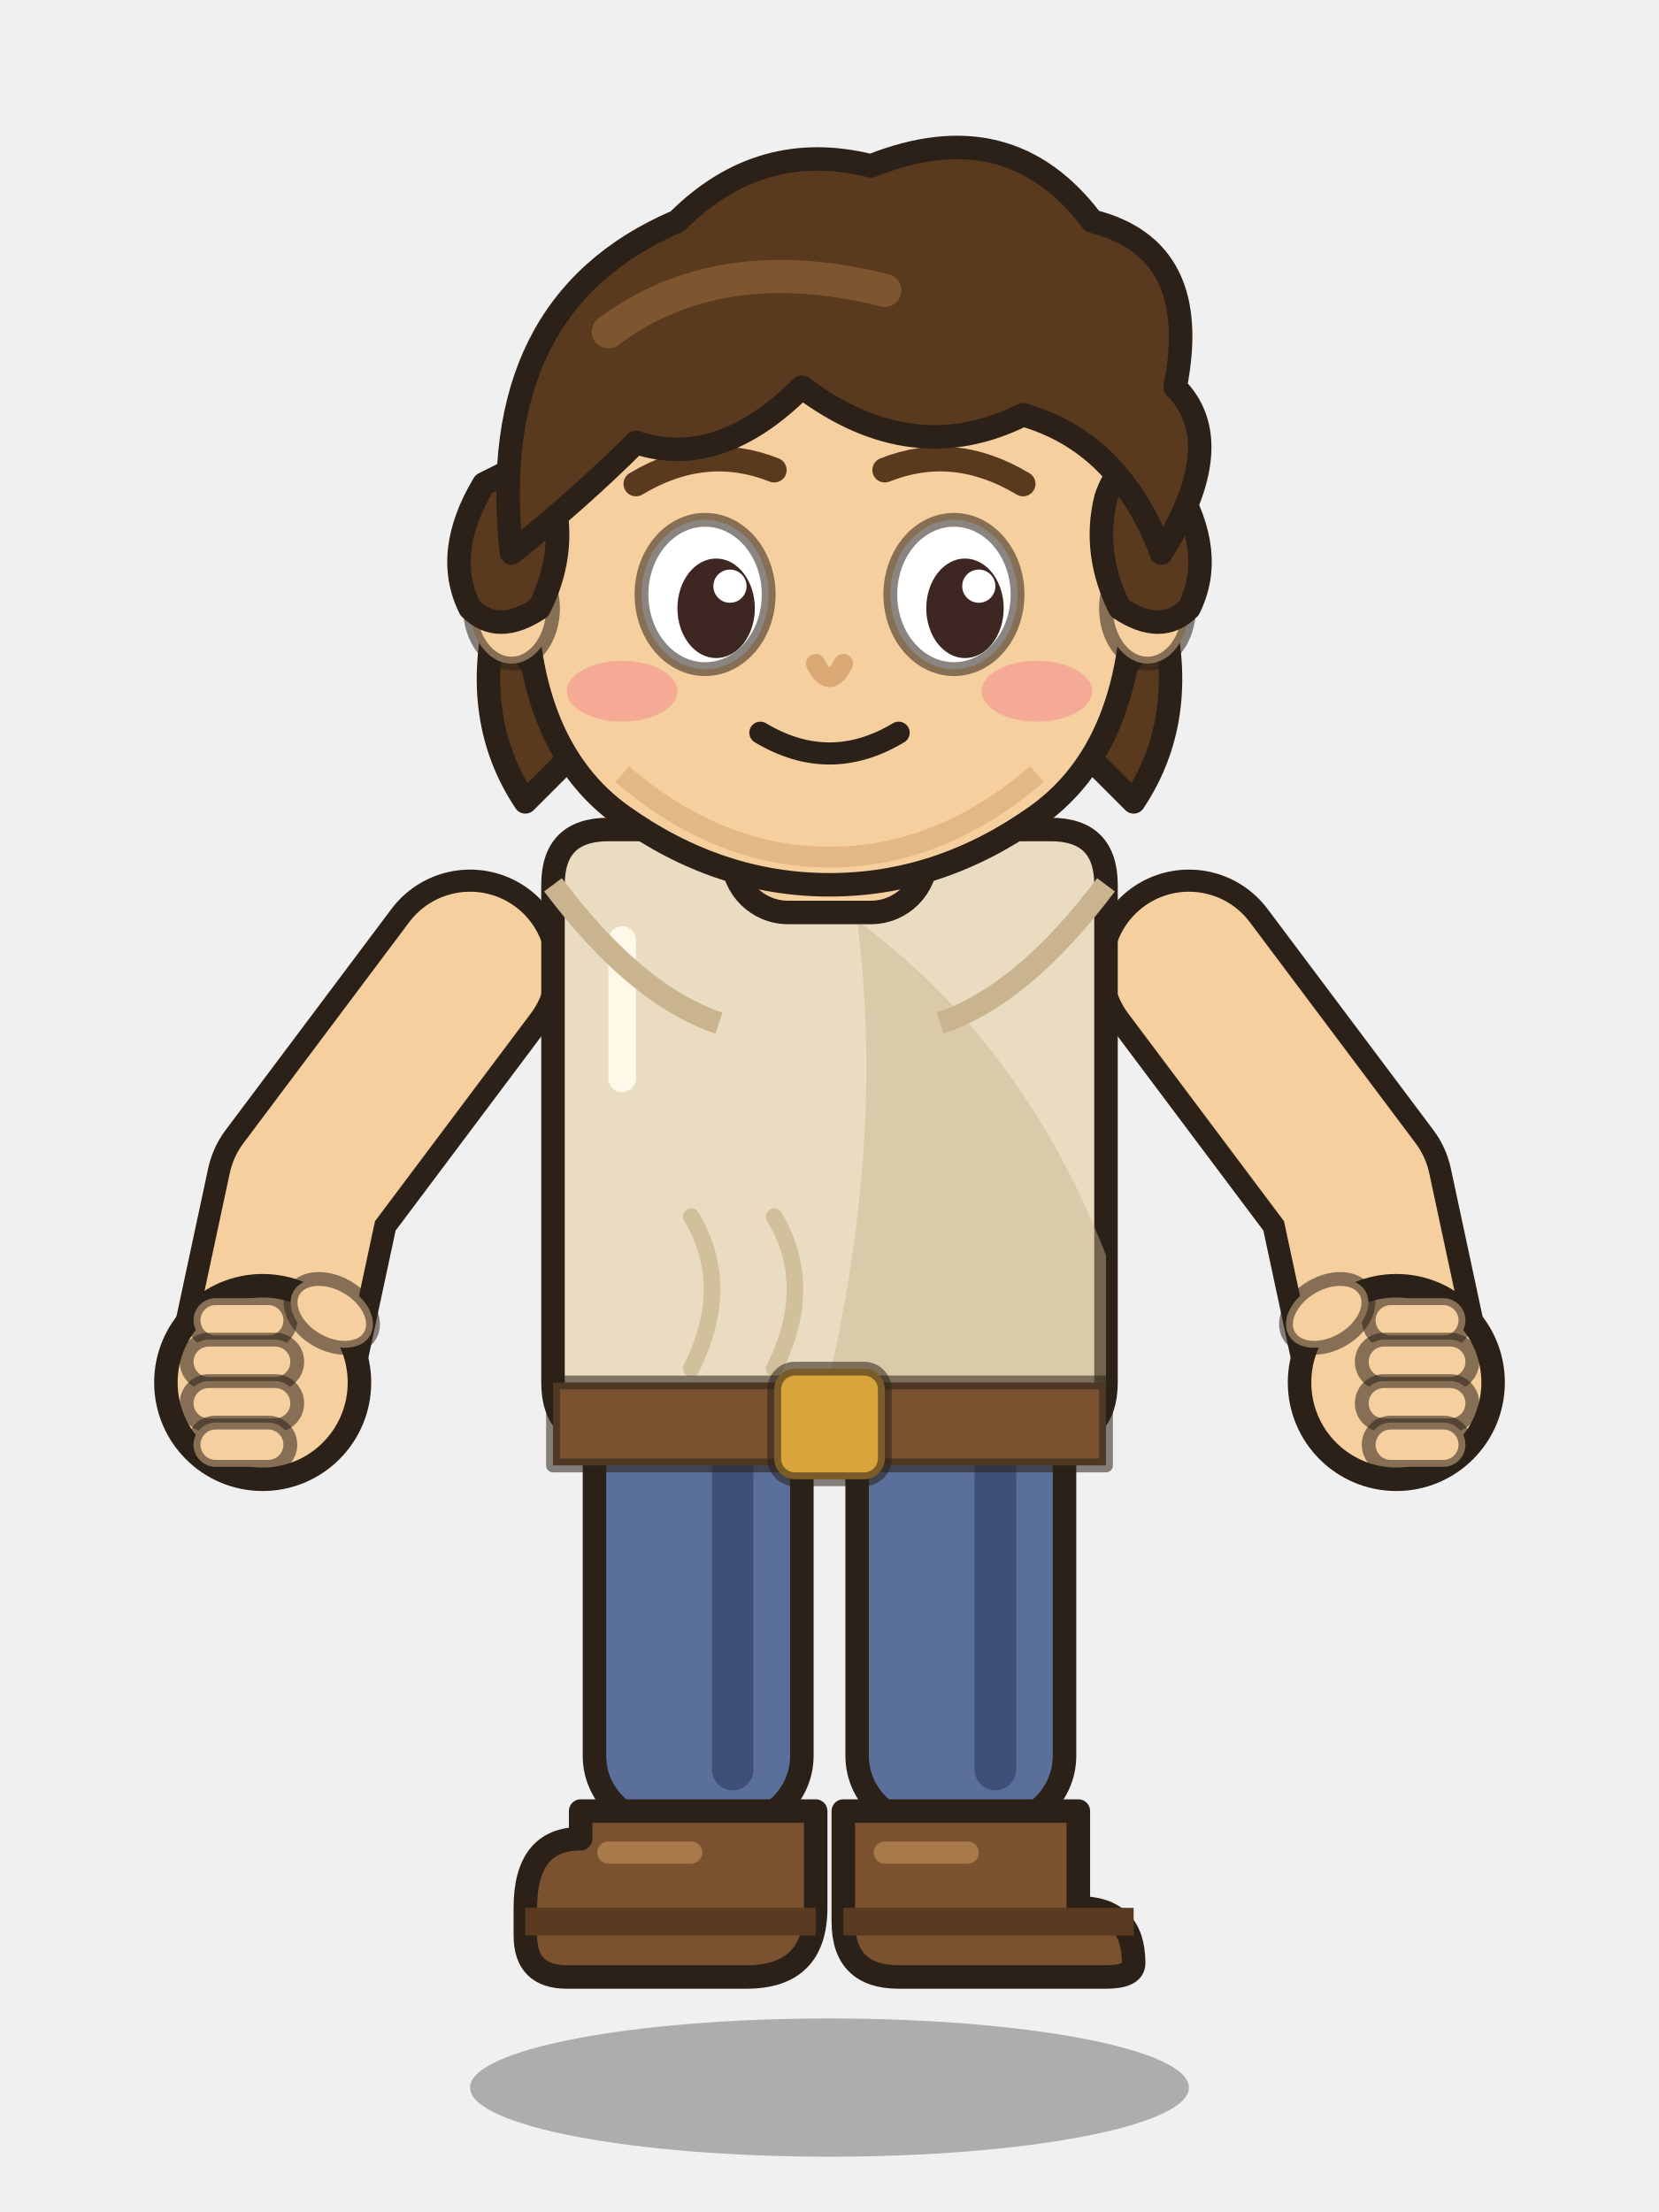
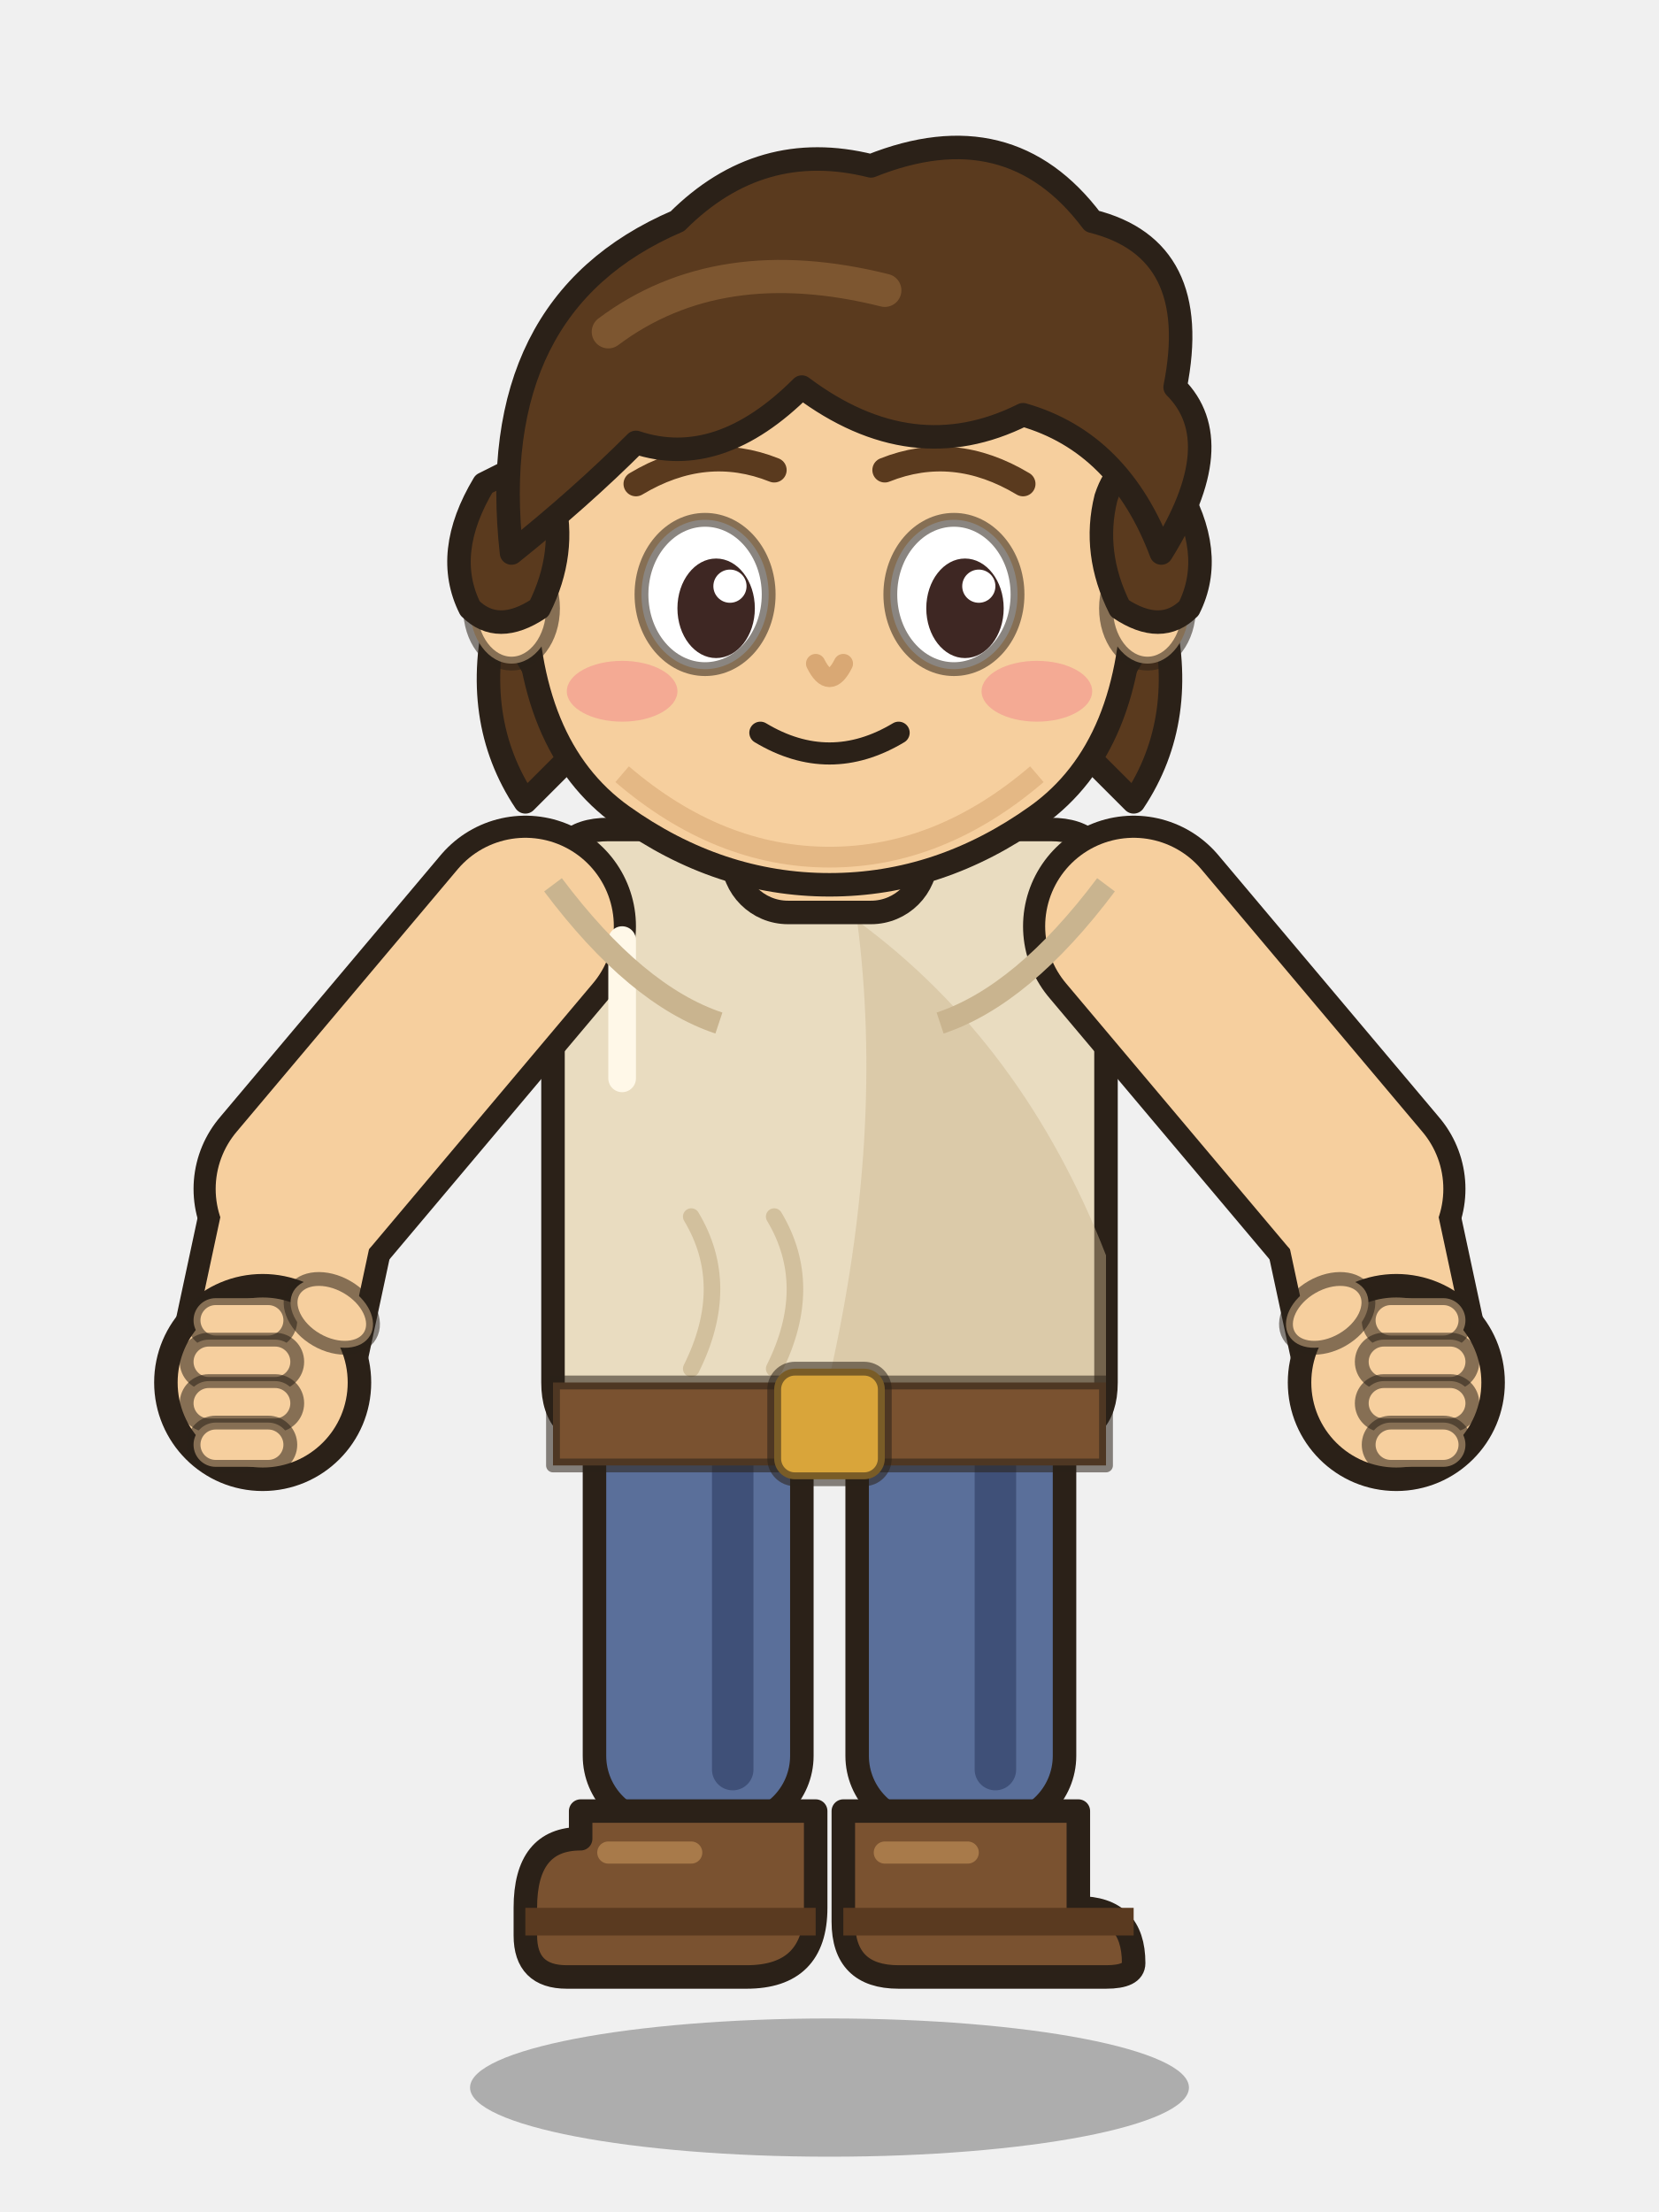
<svg xmlns="http://www.w3.org/2000/svg" width="120" height="160" viewBox="0 0 120 160">
  <ellipse cx="60" cy="151" rx="26" ry="5" fill="#000" opacity=".28" />
  <rect x="43" y="100" width="15" height="32" rx="5" fill="#5a6f9a" stroke="#2b2118" stroke-width="1.7" stroke-linejoin="round" stroke-linecap="round" />
  <rect x="62" y="100" width="15" height="32" rx="5" fill="#5a6f9a" stroke="#2b2118" stroke-width="1.7" stroke-linejoin="round" stroke-linecap="round" />
  <path d="M53,104 v24 M72,104 v24" stroke="#3f5078" stroke-width="3" stroke-linecap="round" />
  <path d="M42,131 h17 v7 q0,5 -5,5 h-13 q-3,0 -3,-3 v-2 q0,-5 4,-5z" fill="#7a5230" stroke="#2b2118" stroke-width="1.7" stroke-linejoin="round" stroke-linecap="round" />
  <path d="M61,131 h17 v7 q4,0 4,4 q0,1 -2,1 h-15 q-4,0 -4,-4z" fill="#7a5230" stroke="#2b2118" stroke-width="1.7" stroke-linejoin="round" stroke-linecap="round" />
  <path d="M38,139 h21 M61,139 h21" stroke="#5a3a20" stroke-width="2" />
  <path d="M44,134 h6 M64,134 h6" stroke="#a87a4a" stroke-width="1.6" stroke-linecap="round" />
-   <path d="M34,70 L22,86 L19,100" fill="none" stroke="#2b2118" stroke-width="14.2" stroke-linecap="round" stroke-linejoin="round" />
-   <path d="M86,70 L98,86 L101,100" fill="none" stroke="#2b2118" stroke-width="14.2" stroke-linecap="round" stroke-linejoin="round" />
-   <path d="M34,70 L22,86 L19,100" fill="none" stroke="#f6cf9e" stroke-width="11" stroke-linecap="round" stroke-linejoin="round" />
-   <path d="M86,70 L98,86 L101,100" fill="none" stroke="#f6cf9e" stroke-width="11" stroke-linecap="round" stroke-linejoin="round" />
  <path d="M40,64 q0,-4 4,-4 h32 q4,0 4,4 v36 q0,4 -4,4 h-32 q-4,0 -4,-4z" fill="#e9dcc0" stroke="#2b2118" stroke-width="1.7" stroke-linejoin="round" stroke-linecap="round" />
+   <path d="M38,67 L22,86 L19,100" fill="none" stroke="#2b2118" stroke-width="14.2" stroke-linecap="round" stroke-linejoin="round" />
+   <path d="M38,67 L22,86" fill="none" stroke="#2b2118" stroke-width="16" stroke-linecap="round" stroke-linejoin="round" />
+   <path d="M82,67 L98,86 L101,100" fill="none" stroke="#2b2118" stroke-width="14.2" stroke-linecap="round" stroke-linejoin="round" />
+   <path d="M82,67 L98,86" fill="none" stroke="#2b2118" stroke-width="16" stroke-linecap="round" stroke-linejoin="round" />
+   <path d="M38,67 L22,86 L19,100" fill="none" stroke="#f6cf9e" stroke-width="11" stroke-linecap="round" stroke-linejoin="round" />
+   <path d="M38,67 L22,86" fill="none" stroke="#f6cf9e" stroke-width="12.8" stroke-linecap="round" stroke-linejoin="round" />
+   <path d="M82,67 L98,86 L101,100" fill="none" stroke="#f6cf9e" stroke-width="11" stroke-linecap="round" stroke-linejoin="round" />
+   <path d="M82,67 L98,86" fill="none" stroke="#f6cf9e" stroke-width="12.8" stroke-linecap="round" stroke-linejoin="round" />
  <path d="M62,66.6 q12,8.8 18,24.2 v13.2 q-14,0 -20,-4.4 q4,-17.6 2,-33z" fill="#c9b48f" opacity=".45" />
  <path d="M45,68 v10" stroke="#fff8e8" stroke-width="2" stroke-linecap="round" />
  <path d="M50,88 q3,5 0,11" fill="none" stroke="#c9b48f" stroke-width="1.2" stroke-linecap="round" opacity=".7" />
  <path d="M56,88 q3,5 0,11" fill="none" stroke="#c9b48f" stroke-width="1.2" stroke-linecap="round" opacity=".7" />
  <path d="M40,64 q6,8 12,10 M80,64 q-6,8 -12,10" fill="none" stroke="#c9b48f" stroke-width="1.6" />
  <path d="M40,100 h40 v6 h-40z" fill="#7a5230" stroke="#2b2118" stroke-width="1" stroke-opacity=".55" stroke-linejoin="round" stroke-linecap="round" />
  <rect x="56" y="99" width="8" height="8" rx="1.5" fill="#d9a53a" stroke="#2b2118" stroke-width="1" stroke-opacity=".55" stroke-linejoin="round" stroke-linecap="round" />
  <g class="hand-back">
    <circle cx="19" cy="100" r="7" fill="#f6cf9e" stroke="#2b2118" stroke-width="1.7" stroke-linejoin="round" stroke-linecap="round" />
    <circle cx="101" cy="100" r="7" fill="#f6cf9e" stroke="#2b2118" stroke-width="1.7" stroke-linejoin="round" stroke-linecap="round" />
  </g>
  <g class="hair-bottom">
    <path d="M36,44 q-2,8 2,14 l4,-4z M84,44 q2,8 -2,14 l-4,-4z" fill="#5a3a1e" stroke="#2b2118" stroke-width="1.7" stroke-linejoin="round" stroke-linecap="round" />
  </g>
  <rect x="53" y="52" width="14" height="14" rx="4" fill="#f6cf9e" stroke="#2b2118" stroke-width="1.7" stroke-linejoin="round" stroke-linecap="round" />
  <path d="M38,42 q0,-22 22,-22 q22,0 22,22 q0,12 -7,17 q-7,5 -15,5 q-8,0 -15,-5 q-7,-5 -7,-17z" fill="#f6cf9e" stroke="#2b2118" stroke-width="1.7" stroke-linejoin="round" stroke-linecap="round" />
  <ellipse cx="37" cy="44" rx="3" ry="4" fill="#f6cf9e" stroke="#2b2118" stroke-width="1" stroke-opacity=".55" stroke-linejoin="round" stroke-linecap="round" />
  <ellipse cx="83" cy="44" rx="3" ry="4" fill="#f6cf9e" stroke="#2b2118" stroke-width="1" stroke-opacity=".55" stroke-linejoin="round" stroke-linecap="round" />
  <path d="M45,56 q7,6 15,6 q8,0 15,-6" fill="none" stroke="#d9a874" stroke-width="1.5" opacity=".6" />
  <ellipse cx="51" cy="43" rx="4.6" ry="5.4" fill="#fff" stroke="#2b2118" stroke-width="1" stroke-opacity=".55" stroke-linejoin="round" stroke-linecap="round" />
  <ellipse cx="69" cy="43" rx="4.6" ry="5.4" fill="#fff" stroke="#2b2118" stroke-width="1" stroke-opacity=".55" stroke-linejoin="round" stroke-linecap="round" />
  <ellipse cx="51.8" cy="44" rx="2.8" ry="3.6" fill="#3e2723" />
  <ellipse cx="69.8" cy="44" rx="2.8" ry="3.6" fill="#3e2723" />
  <circle cx="52.8" cy="42.4" r="1.2" fill="#fff" />
  <circle cx="70.8" cy="42.4" r="1.2" fill="#fff" />
+   <g class="blink" opacity="0">
+     <ellipse cx="51" cy="43" rx="5.6" ry="6.4" fill="#f6cf9e" />
+     <ellipse cx="69" cy="43" rx="5.6" ry="6.4" fill="#f6cf9e" />
+     <path d="M46.4,44 q4.6,3.2 9.2,0 M64.4,44 q4.6,3.2 9.2,0" fill="none" stroke="#2b2118" stroke-width="1.6" stroke-linecap="round" />
+   </g>
  <path d="M46,35 q5,-3 10,-1 M64,34 q5,-2 10,1" fill="none" stroke="#5a3a1e" stroke-width="1.8" stroke-linecap="round" />
  <ellipse cx="45" cy="50" rx="4" ry="2.2" fill="#f28c8c" opacity=".55" />
  <ellipse cx="75" cy="50" rx="4" ry="2.2" fill="#f28c8c" opacity=".55" />
  <path d="M59,48 q1,2 2,0" fill="none" stroke="#d9a874" stroke-width="1.4" stroke-linecap="round" />
  <path d="M55,53 q5,3 10,0" fill="none" stroke="#2b2118" stroke-width="1.6" stroke-linecap="round" />
  <g class="hair-mid">
    <path d="M35,35 q-3,5 -1,9 q2,2 5,0 q2,-4 1,-8 q-1,-3 -3,-2z M85,35 q3,5 1,9 q-2,2 -5,0 q-2,-4 -1,-8 q1,-3 3,-2z" fill="#5a3a1e" stroke="#2b2118" stroke-width="1.7" stroke-linejoin="round" stroke-linecap="round" />
+   </g>
+   <g class="hair-cap" display="none">
+     <path d="M35,32 h6 v4 q-1,5 -3,9 q-4,-2 -4,-6 q0,-4 1,-7z M85,32 h-6 v4 q1,5 3,9 q4,-2 4,-6 q0,-4 -1,-7z" fill="#5a3a1e" stroke="#2b2118" stroke-width="1.7" stroke-linejoin="round" stroke-linecap="round" />
+     <path d="M39,32 h42 q1,4 -2,6 q-4,1 -6,-2 q-3,4 -8,2 q-2,-2 -3,-3 q-2,3 -6,3 q-4,0 -5,-3 q-2,3 -6,2 q-3,-1 -4,-3 q-2,3 -5,1 q-2,-2 3,-3z" fill="#5a3a1e" stroke="#2b2118" stroke-width="1.7" stroke-linejoin="round" stroke-linecap="round" />
  </g>
  <g class="hair-top">
    <path d="M37,40 q-2,-18 12,-24 q6,-6 14,-4 q10,-4 16,4 q8,2 6,12 q4,4 -1,12 q-3,-8 -10,-10 q-8,4 -16,-2 q-6,6 -12,4 q-4,4 -9,8z" fill="#5a3a1e" stroke="#2b2118" stroke-width="1.7" stroke-linejoin="round" stroke-linecap="round" />
    <path d="M44,24 q8,-6 20,-3" fill="none" stroke="#7d5630" stroke-width="2.4" stroke-linecap="round" />
  </g>
  <g class="fingers-front">
    <rect x="14" y="93.9" width="7" height="3.2" rx="1.6" fill="#f6cf9e" stroke="#2b2118" stroke-width="1" stroke-opacity=".55" stroke-linejoin="round" stroke-linecap="round" />
    <rect x="13.5" y="96.9" width="8" height="3.2" rx="1.6" fill="#f6cf9e" stroke="#2b2118" stroke-width="1" stroke-opacity=".55" stroke-linejoin="round" stroke-linecap="round" />
    <rect x="13.5" y="99.9" width="8" height="3.2" rx="1.6" fill="#f6cf9e" stroke="#2b2118" stroke-width="1" stroke-opacity=".55" stroke-linejoin="round" stroke-linecap="round" />
    <rect x="14" y="102.9" width="7" height="3.2" rx="1.6" fill="#f6cf9e" stroke="#2b2118" stroke-width="1" stroke-opacity=".55" stroke-linejoin="round" stroke-linecap="round" />
    <ellipse cx="24" cy="95" rx="3.2" ry="2.2" fill="#f6cf9e" stroke="#2b2118" stroke-width="1" stroke-opacity=".55" stroke-linejoin="round" stroke-linecap="round" transform="rotate(30 24 95)" />
    <rect x="99" y="93.9" width="7" height="3.2" rx="1.6" fill="#f6cf9e" stroke="#2b2118" stroke-width="1" stroke-opacity=".55" stroke-linejoin="round" stroke-linecap="round" />
    <rect x="98.5" y="96.9" width="8" height="3.2" rx="1.6" fill="#f6cf9e" stroke="#2b2118" stroke-width="1" stroke-opacity=".55" stroke-linejoin="round" stroke-linecap="round" />
    <rect x="98.5" y="99.9" width="8" height="3.2" rx="1.6" fill="#f6cf9e" stroke="#2b2118" stroke-width="1" stroke-opacity=".55" stroke-linejoin="round" stroke-linecap="round" />
    <rect x="99" y="102.9" width="7" height="3.2" rx="1.6" fill="#f6cf9e" stroke="#2b2118" stroke-width="1" stroke-opacity=".55" stroke-linejoin="round" stroke-linecap="round" />
    <ellipse cx="96" cy="95" rx="3.2" ry="2.2" fill="#f6cf9e" stroke="#2b2118" stroke-width="1" stroke-opacity=".55" stroke-linejoin="round" stroke-linecap="round" transform="rotate(-30 96 95)" />
  </g>
</svg>
